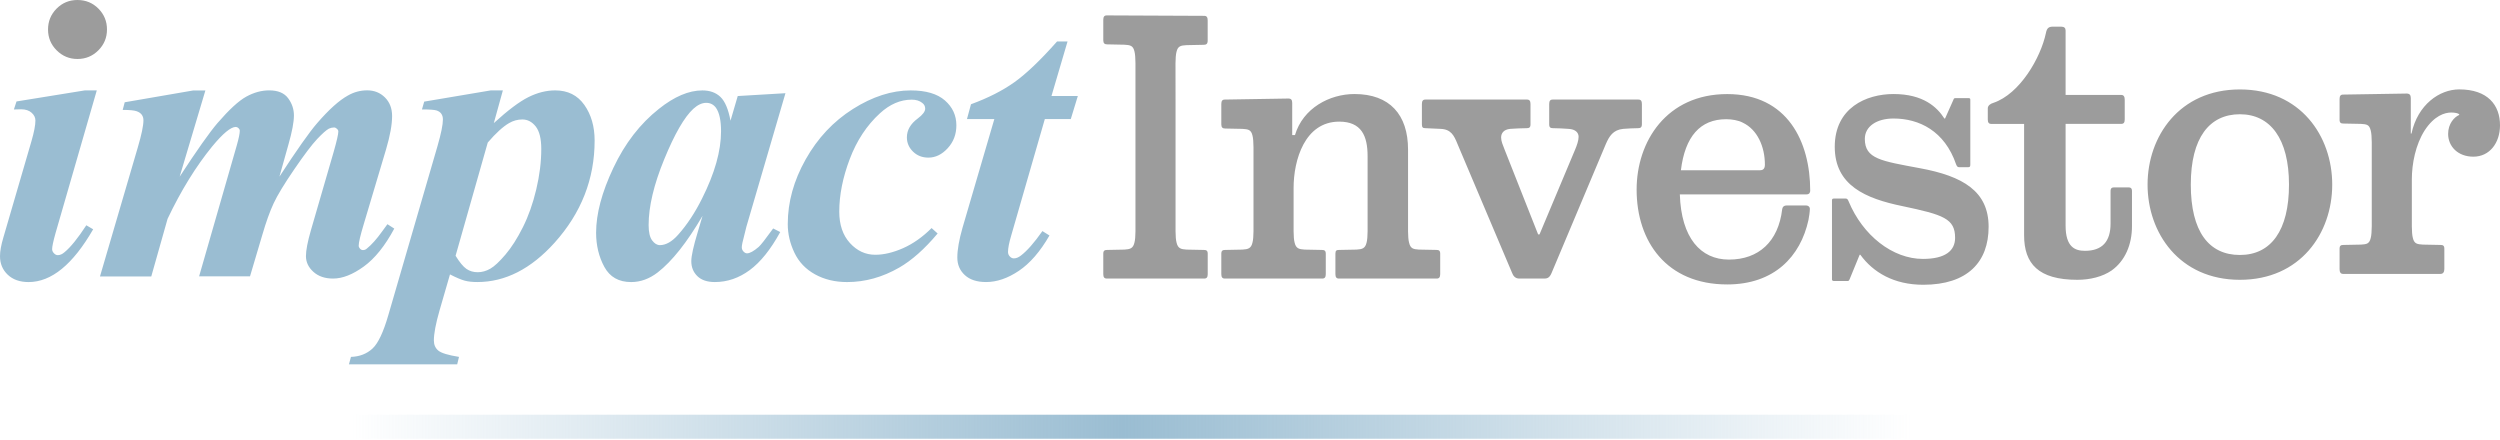
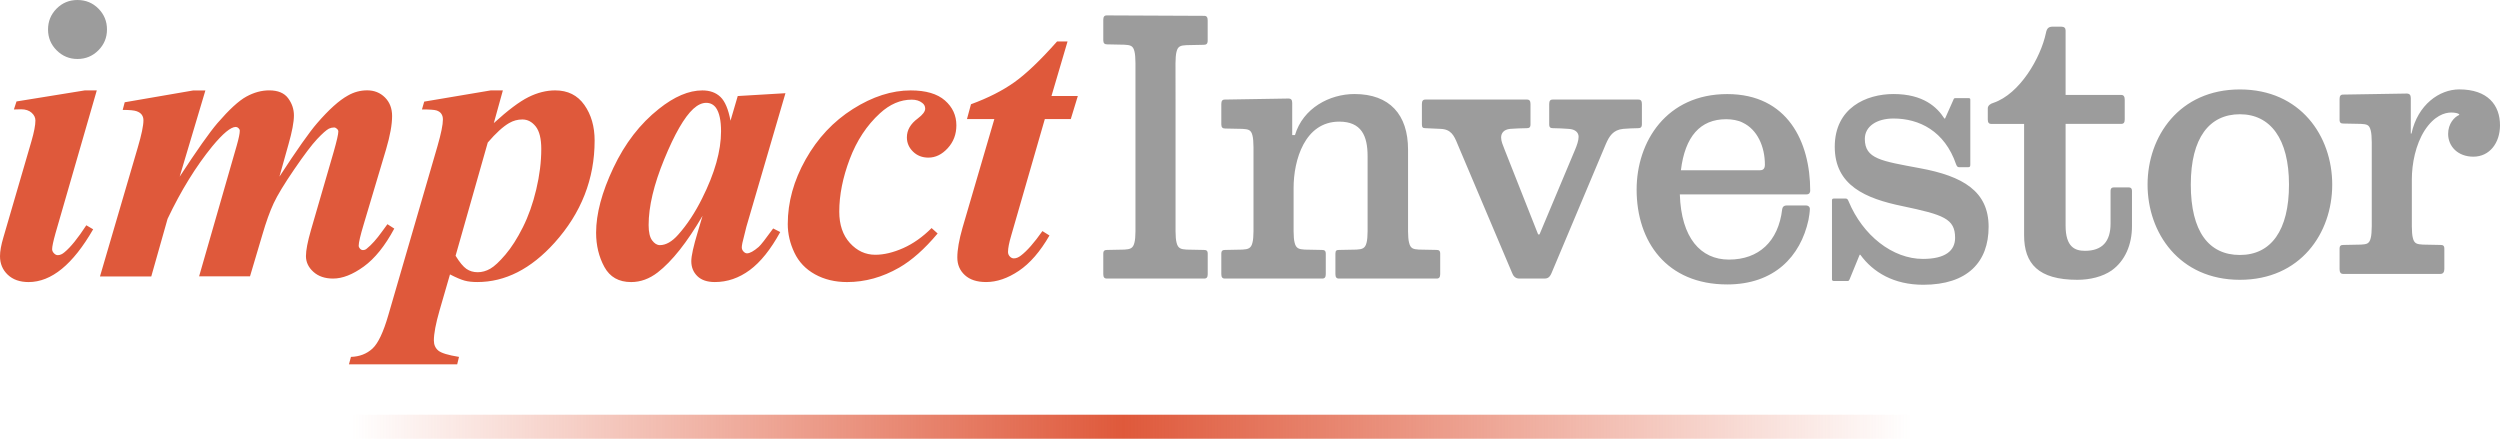
<svg xmlns="http://www.w3.org/2000/svg" width="1040" height="183" viewBox="0 0 1040 183">
  <defs>
    <linearGradient x1="0%" y1="50.42%" x2="100%" y2="50.42%" id="a">
-       <stop stop-color="#9ABDD2" stop-opacity="0" offset="0%" />
-       <stop stop-color="#9ABDD2" offset="49.524%" />
-       <stop stop-color="#9ABDD2" stop-opacity="0" offset="100%" />
+       <stop stop-color="#df593b" stop-opacity="0" offset="0%" />
+       <stop stop-color="#df593b" offset="49.524%" />
+       <stop stop-color="#df593b" stop-opacity="0" offset="100%" />
    </linearGradient>
  </defs>
  <g fill="none" fill-rule="evenodd">
    <path fill="url(#a)" fill-rule="nonzero" d="M796.377 172.52v10H144.776v-10z" />
    <path d="M787.712 39.116c12.367 0 18.127 5.449 21.147 10.187h.288l3.453-7.75c.144-.432.288-.72.721-.72h5.75c.433 0 .578.288.578.576v27.126c0 .576-.145 1.007-.722 1.007h-4.029c-.577 0-.865-.431-1.154-1.15-4.75-13.919-15.386-19.089-26.032-19.089-7.048 0-11.943 3.3-11.943 8.47 0 8.326 6.76 9.18 22.868 12.192 17.982 3.3 28.628 9.61 28.628 24.392 0 14.638-8.77 24.105-27.186 24.105-12.222 0-20.858-5.16-26.176-12.48h-.288l-4.174 10.188c-.144.287-.288.719-.721.719h-5.895c-.433 0-.721-.288-.721-.576V83.317c0-.576.288-.72.865-.72h4.895c.577 0 .866.432 1.154 1.151 5.895 14.206 18.271 23.961 30.927 23.961 9.347 0 13.376-3.443 13.376-8.757 0-8.038-4.885-9.611-21.868-13.199-15.386-3.156-28.195-8.614-28.195-24.68 0-16.21 13.088-21.957 24.454-21.957Zm-69.19.02c25.176 0 34.523 19.942 34.523 40.171 0 .71-.288 1.564-1.587 1.564h-52.65c.577 18.08 8.636 27.116 20.426 27.116 12.366 0 20.57-7.462 22.156-20.949.144-.719.433-1.573 2.01-1.573h7.914c.721 0 1.587.432 1.587 1.44 0 1.006-.289 3.155-.577 4.594-3.308 15.203-14.242 26.829-33.802 26.829-25.176 0-37.687-17.794-37.687-39.452 0-20.086 12.511-39.74 37.687-39.74Zm138.89-28.048c1.299 0 1.876.576 1.876 1.574V39.49h23.156c1.01 0 1.443.719 1.443 2.004v8.182c0 1.295-.433 1.861-1.443 1.861h-23.156v42.33c0 8.892 3.885 10.475 8.058 10.475 7.193 0 10.646-3.876 10.646-11.338V79.528c0-1.295.577-1.583 1.577-1.583h5.75c1.01 0 1.587.288 1.587 1.583V94.02c.01 7.741-2.866 14.494-8.482 18.504-3.74 2.58-8.914 3.875-14.242 3.875-16.251 0-22.156-6.743-22.156-18.503v-46.35h-13.665c-1.01 0-1.442-.575-1.442-1.86v-4.595c0-1.295 1.298-2.004 2.298-2.292 11.078-3.732 19.704-18.8 21.868-28.987.433-2.293 1.298-2.725 3.02-2.725h3.307Zm74.384 26.12c25.176 0 38.408 19.366 38.408 39.596 0 20.23-13.232 39.596-38.408 39.596-25.176 0-38.408-19.51-38.408-39.596 0-20.086 13.232-39.596 38.408-39.596Zm-368.34 1.908c14.675 0 22.292 8.605 22.292 23.098v34.004c0 1.86.144 3.731.432 4.739.577 2.436 1.722 2.724 4.03 2.868 1.442 0 6.039.143 7.337.143 1.01 0 1.577.288 1.577 1.574v8.47c-.01 1.294-.433 1.87-1.442 1.87h-40.707c-1.01 0-1.442-.576-1.442-1.861v-8.47c0-1.295.433-1.573 1.442-1.573 1.298 0 5.895-.144 7.338-.144 2.298-.144 3.596-.432 4.173-2.868.289-1.007.433-2.868.433-4.738v-31.28c0-8.46-2.587-14.35-11.8-14.35-14.386 0-18.982 16.067-18.982 27.549v18.08c0 1.861.144 3.732.432 4.74.577 2.435 1.866 2.723 4.174 2.867 1.442 0 5.895.144 7.193.144 1.01 0 1.587.288 1.587 1.573v8.47c0 1.295-.433 1.86-1.443 1.86h-40.572c-1.01 0-1.442-.575-1.442-1.86v-8.47c0-1.295.577-1.573 1.587-1.573 1.298 0 5.75-.144 7.193-.144 2.298-.144 3.596-.432 4.173-2.868.289-1.007.433-2.868.433-4.738V61.217c0-1.861-.144-3.876-.433-4.883-.577-2.436-1.865-2.58-4.173-2.724-1.443 0-5.895-.144-7.193-.144-1.01 0-1.587-.431-1.587-1.717v-8.47c0-1.295.433-1.86 1.442-1.86 1.01 0 25.32-.432 26.465-.432 1.154 0 1.587.575 1.587 1.86V56.19h1.154c3.308-11.194 14.386-17.074 24.743-17.074ZM460.407 6.408l40.544.182c1.01 0 1.442.575 1.442 1.86v8.47c0 1.295-.577 1.717-1.586 1.717-1.299 0-5.751.144-7.194.144-2.298.144-3.596.288-4.173 2.724-.289 1.008-.433 3.012-.433 4.883l.02 16.748v53.092c0 1.86.144 3.73.432 4.738.577 2.436 1.866 2.724 4.174 2.868 1.442 0 5.895.144 7.193.144 1.01 0 1.587.288 1.587 1.573v8.47c0 1.295-.433 1.86-1.443 1.86h-40.562c-1.01 0-1.443-.575-1.443-1.86v-8.47c0-1.295.577-1.573 1.587-1.573 1.298 0 5.75-.144 7.193-.144 2.299-.144 3.597-.432 4.174-2.868.288-1.007.432-2.868.432-4.738V26.206c0-1.861-.144-3.876-.432-4.883-.577-2.436-1.866-2.58-4.174-2.724-1.442 0-5.895-.144-7.193-.144-1.01 0-1.587-.432-1.587-1.717v-8.47c0-1.295.433-1.86 1.443-1.86Zm174.838 35.01c1.01 0 1.442.576 1.442 1.861v8.47c0 1.295-.577 1.573-1.577 1.573-1.298 0-5.462.144-6.905.288-2.73.288-3.74 1.86-3.74 3.587 0 1.574.72 3.156 1.442 5.017l13.953 35.299h.577l14.82-35.299c.72-1.717 1.442-3.731 1.442-5.304 0-1.717-1.298-3.156-4.174-3.3-1.442-.144-5.173-.288-6.472-.288-1.01 0-1.586-.287-1.586-1.573v-8.47c0-1.295.432-1.86 1.442-1.86h35.677c1.01 0 1.443.575 1.443 1.86v8.47c-.039 1.286-.616 1.573-1.625 1.573-1.299 0-4.751.144-6.184.288-4.173.432-5.75 3.012-7.193 6.312l-22.58 53.658c-.72 1.726-1.576 2.292-2.875 2.292h-10.645c-1.587 0-2.452-1.15-2.875-2.292l-22.724-53.658c-1.443-3.588-2.731-6.168-7.049-6.312l-6.328-.288c-1.01 0-1.442-.287-1.442-1.573v-8.47c0-1.295.433-1.86 1.442-1.86h42.294Zm387.783-4.23c11.944 0 16.973 6.6 16.973 14.926 0 7.328-4.318 13.064-11.078 13.064-6.472 0-10.501-4.307-10.501-9.467 0-4.307 2.587-7.031 4.606-7.895v-.287c-.433-.432-1.866-.72-3.308-.72-2.731 0-7.049 1.295-11.078 7.463-3.741 5.88-5.318 13.774-5.318 20.373v19.51c0 1.862.144 3.876.433 4.874.577 2.436 1.865 2.58 4.173 2.724 1.443 0 6.04.144 7.337.144 1.01 0 1.578.287 1.578 1.573v8.47c0 1.294-.577 2.004-1.578 2.004h-40.562c-1.01 0-1.442-.72-1.442-2.005v-8.47c0-1.294.577-1.572 1.587-1.572 1.298 0 5.894-.144 7.337-.144 2.298-.144 3.452-.288 4.03-2.724.288-1.008.432-3.012.432-4.873V59.145c0-1.861-.144-3.876-.433-4.883-.577-2.436-1.721-2.58-4.03-2.724-1.442 0-6.038-.144-7.336-.144-1.01 0-1.587-.287-1.587-1.573v-8.613c0-1.295.433-1.861 1.442-1.861 1.01 0 25.32-.432 26.465-.432 1.154 0 1.721.576 1.721 1.86v14.782h.289c2.586-12.047 11.655-18.369 19.848-18.369Zm-91.231 10.34c-12.656 0-20.426 9.756-20.426 29.266 0 19.51 7.482 29.275 20.426 29.275 12.943 0 20.425-10.187 20.425-29.275 0-19.079-7.77-29.265-20.425-29.265ZM718.09 49.591c-10.79 0-17.117 7.175-18.838 21.237h32.936c1.01 0 2.01-.432 2.01-2.293 0-7.606-3.164-14.637-9.203-17.505-1.866-1.007-4.606-1.439-6.905-1.439Z" fill="#9C9C9C" />
-     <path d="m209.196 37.6-3.77 13.612c5.857-5.343 10.656-8.95 14.396-10.81 3.741-1.861 7.453-2.801 11.136-2.801 5.241 0 9.29 2.014 12.136 6.053 2.847 4.038 4.27 8.978 4.27 14.82 0 15.97-5.549 30.138-16.656 42.492-9.818 10.906-20.53 16.364-32.138 16.364-2.067 0-3.827-.192-5.27-.585-1.452-.393-3.49-1.247-6.106-2.59l-4.356 15.031c-1.568 5.458-2.347 9.602-2.347 12.44 0 1.785.616 3.185 1.837 4.212 1.23 1.026 4.097 1.909 8.616 2.628l-.75 3.089H145.16l.837-3.089c3.568-.115 6.54-1.257 8.914-3.424 2.376-2.168 4.587-6.85 6.655-14.024l20.425-70.214c1.51-5.228 2.26-8.93 2.26-11.107 0-.95-.221-1.737-.673-2.38-.442-.642-1.115-1.093-2.01-1.38-.894-.279-2.904-.413-6.03-.413l.934-3.252 27.704-4.671h5.02Zm-168.935.01L23.108 96.966c-.952 3.396-1.423 5.621-1.423 6.676 0 .614.25 1.18.75 1.708.5.527 1.03.796 1.587.796.952 0 1.894-.413 2.846-1.247 2.51-2.062 5.52-5.784 9.04-11.184l2.846 1.669C30.33 110.02 21.377 117.34 11.886 117.34c-3.625 0-6.52-1.017-8.664-3.05C1.077 112.255 0 109.684 0 106.567c0-2.062.471-4.671 1.423-7.846L13.06 58.819c1.116-3.837 1.673-6.734 1.673-8.681 0-1.228-.529-2.312-1.596-3.252-1.058-.94-2.51-1.42-4.347-1.42-.836 0-1.836.03-3.01.077l1.087-3.338 28.378-4.595h5.017Zm251.916 0c3.125 0 5.635.902 7.53 2.715 1.894 1.813 3.288 5.103 4.182 9.89l3.01-10.264 19.849-1.18-16.242 55.519-1.674 6.762c-.163.835-.25 1.449-.25 1.833 0 .661.24 1.246.712 1.755.471.499.962.748 1.462.748 1.173 0 2.788-.892 4.856-2.667.837-.719 2.846-3.28 6.03-7.683l2.932 1.497c-3.962 7.242-8.193 12.508-12.684 15.826-4.49 3.31-9.328 4.97-14.52 4.97-3.184 0-5.607-.826-7.28-2.466-1.673-1.64-2.51-3.712-2.51-6.216 0-2.167.894-6.206 2.673-12.105l2.01-6.762c-6.472 11.079-12.694 18.925-18.665 23.548-3.462 2.667-7.145 4.01-11.05 4.01-5.135 0-8.847-2.1-11.135-6.302-2.29-4.202-3.434-8.95-3.434-14.235 0-7.846 2.395-16.853 7.203-27.011 4.799-10.158 11.107-18.321 18.916-24.498 6.414-5.122 12.443-7.684 18.079-7.684Zm86.673 0c6.308 0 11.049 1.391 14.232 4.173s4.77 6.235 4.77 10.35c0 3.731-1.202 6.906-3.597 9.515-2.404 2.619-5.077 3.923-8.04 3.923-2.567 0-4.702-.834-6.404-2.503-1.702-1.67-2.548-3.645-2.548-5.928 0-3.012 1.51-5.621 4.52-7.846 2.067-1.554 3.096-2.916 3.096-4.087 0-1.007-.413-1.812-1.25-2.417-1.115-.892-2.567-1.333-4.356-1.333-4.683 0-9.097 1.89-13.223 5.678-5.472 5.007-9.655 11.357-12.559 19.031-2.904 7.683-4.356 14.973-4.356 21.87 0 5.458 1.48 9.813 4.433 13.064 2.962 3.252 6.472 4.883 10.55 4.883 3.567 0 7.433-.921 11.587-2.753 4.154-1.842 8.097-4.624 11.838-8.355l2.51 2.254c-5.414 6.456-10.742 11.185-15.983 14.197-6.972 4.009-14.203 6.014-21.675 6.014-5.02 0-9.472-1.075-13.348-3.214-3.875-2.139-6.74-5.15-8.578-9.016-1.836-3.866-2.76-7.837-2.76-11.894 0-9.132 2.481-18.1 7.453-26.925 4.962-8.815 11.52-15.808 19.666-20.959 8.145-5.15 16.155-7.722 24.022-7.722Zm65.253-20.374-6.69 22.705h10.964l-2.933 9.602h-10.8l-13.972 48.42c-.895 3.013-1.337 5.286-1.337 6.85 0 .729.25 1.352.75 1.88.5.527 1.058.796 1.673.796.952 0 1.924-.384 2.933-1.17 2.568-1.948 5.549-5.343 8.953-10.187l2.933 1.832c-3.846 6.676-8.087 11.577-12.722 14.695-4.635 3.117-9.184 4.671-13.646 4.671-3.799 0-6.741-.959-8.828-2.877-2.096-1.919-3.135-4.355-3.135-7.31 0-3.223.721-7.376 2.173-12.44l13.223-45.16h-11.386l1.673-6.177c7.145-2.619 13.165-5.679 18.08-9.18 4.913-3.501 10.827-9.15 17.742-16.95h4.352ZM152.738 37.582c2.962 0 5.424.988 7.405 2.964 1.98 1.976 2.971 4.546 2.971 7.721 0 3.569-.836 8.182-2.51 13.86l-9.29 31.146c-1.394 4.624-2.096 7.597-2.096 8.93 0 .442.183.864.539 1.247.365.394.77.586 1.212.586.615 0 1.144-.192 1.586-.586 2.01-1.611 4.126-3.98 6.357-7.098.5-.671 1.26-1.697 2.26-3.088l2.846 1.832c-3.846 7.175-8.078 12.44-12.684 15.779-4.606 3.338-8.857 5.007-12.76 5.007-3.405 0-6.136-.93-8.204-2.801-2.067-1.861-3.096-4.048-3.096-6.551 0-2.389.692-6.005 2.096-10.85l9.453-32.555c1.28-4.508 1.923-7.318 1.923-8.431 0-.393-.192-.767-.586-1.122-.394-.365-.78-.547-1.173-.547a5.12 5.12 0 0 0-2.174.499c-1.058.556-2.692 2.004-4.895 4.335-2.202 2.34-5.365 6.523-9.5 12.566-4.136 6.043-6.992 10.753-8.578 14.148-1.587 3.396-3.164 7.789-4.732 13.19l-5.106 17.198H82.826l15.675-54.483c.837-2.954 1.25-4.978 1.25-6.091 0-.393-.182-.748-.538-1.084-.365-.336-.74-.499-1.135-.499-2.067 0-5.327 2.705-9.79 8.096-6.808 8.345-13 18.398-18.578 30.138L62.93 115H41.591l15.733-53.677c1.558-5.285 2.346-9.045 2.346-11.27 0-.893-.221-1.66-.673-2.293-.452-.643-1.173-1.142-2.173-1.496-1.01-.365-2.933-.547-5.78-.547l.837-3.175 28.541-4.92 5.023-.002-10.706 35.875c7.193-11.02 12.444-18.455 15.733-22.292 4.856-5.62 8.856-9.294 12.01-11.02 3.155-1.727 6.319-2.59 9.502-2.59 3.625 0 6.25 1.083 7.866 3.251 1.615 2.168 2.423 4.566 2.423 7.175 0 2.724-.75 6.734-2.26 12.019l-3.77 13.438c7.251-11.127 12.473-18.532 15.656-22.205 4.905-5.679 9.174-9.516 12.81-11.52 2.51-1.449 5.192-2.168 8.03-2.168Zm64.565 12.115c-1.952 0-3.799.498-5.52 1.505-2.51 1.449-5.472 4.144-8.876 8.096l-13.386 47.097c1.673 2.724 3.183 4.547 4.52 5.468 1.336.92 2.904 1.381 4.683 1.381 1.789 0 3.53-.49 5.231-1.458 1.702-.969 3.808-2.935 6.318-5.89 2.51-2.944 4.924-6.733 7.242-11.357 2.317-4.623 4.173-9.86 5.567-15.74 1.395-5.87 2.087-11.482 2.087-16.825 0-4.287-.77-7.395-2.298-9.352-1.539-1.947-3.395-2.925-5.568-2.925Zm76.46-6.916c-1.73 0-3.52.834-5.356 2.503-3.74 3.453-7.77 10.446-12.097 20.997-4.328 10.551-6.482 19.664-6.482 27.338 0 2.954.49 5.083 1.462 6.388.971 1.304 2.048 1.966 3.221 1.966 2.51 0 5.049-1.448 7.616-4.345 3.684-4.115 7.001-9.16 9.963-15.107 5.25-10.465 7.866-19.76 7.866-27.885 0-4.508-.702-7.76-2.096-9.764-1-1.391-2.375-2.091-4.097-2.091Z" fill="#9ABDD2" fill-rule="nonzero" />
+     <path d="m209.196 37.6-3.77 13.612c5.857-5.343 10.656-8.95 14.396-10.81 3.741-1.861 7.453-2.801 11.136-2.801 5.241 0 9.29 2.014 12.136 6.053 2.847 4.038 4.27 8.978 4.27 14.82 0 15.97-5.549 30.138-16.656 42.492-9.818 10.906-20.53 16.364-32.138 16.364-2.067 0-3.827-.192-5.27-.585-1.452-.393-3.49-1.247-6.106-2.59l-4.356 15.031c-1.568 5.458-2.347 9.602-2.347 12.44 0 1.785.616 3.185 1.837 4.212 1.23 1.026 4.097 1.909 8.616 2.628l-.75 3.089H145.16l.837-3.089c3.568-.115 6.54-1.257 8.914-3.424 2.376-2.168 4.587-6.85 6.655-14.024l20.425-70.214c1.51-5.228 2.26-8.93 2.26-11.107 0-.95-.221-1.737-.673-2.38-.442-.642-1.115-1.093-2.01-1.38-.894-.279-2.904-.413-6.03-.413l.934-3.252 27.704-4.671h5.02Zm-168.935.01L23.108 96.966c-.952 3.396-1.423 5.621-1.423 6.676 0 .614.25 1.18.75 1.708.5.527 1.03.796 1.587.796.952 0 1.894-.413 2.846-1.247 2.51-2.062 5.52-5.784 9.04-11.184l2.846 1.669C30.33 110.02 21.377 117.34 11.886 117.34c-3.625 0-6.52-1.017-8.664-3.05C1.077 112.255 0 109.684 0 106.567c0-2.062.471-4.671 1.423-7.846L13.06 58.819c1.116-3.837 1.673-6.734 1.673-8.681 0-1.228-.529-2.312-1.596-3.252-1.058-.94-2.51-1.42-4.347-1.42-.836 0-1.836.03-3.01.077l1.087-3.338 28.378-4.595h5.017Zm251.916 0c3.125 0 5.635.902 7.53 2.715 1.894 1.813 3.288 5.103 4.182 9.89l3.01-10.264 19.849-1.18-16.242 55.519-1.674 6.762c-.163.835-.25 1.449-.25 1.833 0 .661.24 1.246.712 1.755.471.499.962.748 1.462.748 1.173 0 2.788-.892 4.856-2.667.837-.719 2.846-3.28 6.03-7.683l2.932 1.497c-3.962 7.242-8.193 12.508-12.684 15.826-4.49 3.31-9.328 4.97-14.52 4.97-3.184 0-5.607-.826-7.28-2.466-1.673-1.64-2.51-3.712-2.51-6.216 0-2.167.894-6.206 2.673-12.105l2.01-6.762c-6.472 11.079-12.694 18.925-18.665 23.548-3.462 2.667-7.145 4.01-11.05 4.01-5.135 0-8.847-2.1-11.135-6.302-2.29-4.202-3.434-8.95-3.434-14.235 0-7.846 2.395-16.853 7.203-27.011 4.799-10.158 11.107-18.321 18.916-24.498 6.414-5.122 12.443-7.684 18.079-7.684Zm86.673 0c6.308 0 11.049 1.391 14.232 4.173s4.77 6.235 4.77 10.35c0 3.731-1.202 6.906-3.597 9.515-2.404 2.619-5.077 3.923-8.04 3.923-2.567 0-4.702-.834-6.404-2.503-1.702-1.67-2.548-3.645-2.548-5.928 0-3.012 1.51-5.621 4.52-7.846 2.067-1.554 3.096-2.916 3.096-4.087 0-1.007-.413-1.812-1.25-2.417-1.115-.892-2.567-1.333-4.356-1.333-4.683 0-9.097 1.89-13.223 5.678-5.472 5.007-9.655 11.357-12.559 19.031-2.904 7.683-4.356 14.973-4.356 21.87 0 5.458 1.48 9.813 4.433 13.064 2.962 3.252 6.472 4.883 10.55 4.883 3.567 0 7.433-.921 11.587-2.753 4.154-1.842 8.097-4.624 11.838-8.355l2.51 2.254c-5.414 6.456-10.742 11.185-15.983 14.197-6.972 4.009-14.203 6.014-21.675 6.014-5.02 0-9.472-1.075-13.348-3.214-3.875-2.139-6.74-5.15-8.578-9.016-1.836-3.866-2.76-7.837-2.76-11.894 0-9.132 2.481-18.1 7.453-26.925 4.962-8.815 11.52-15.808 19.666-20.959 8.145-5.15 16.155-7.722 24.022-7.722Zm65.253-20.374-6.69 22.705h10.964l-2.933 9.602h-10.8l-13.972 48.42c-.895 3.013-1.337 5.286-1.337 6.85 0 .729.25 1.352.75 1.88.5.527 1.058.796 1.673.796.952 0 1.924-.384 2.933-1.17 2.568-1.948 5.549-5.343 8.953-10.187l2.933 1.832c-3.846 6.676-8.087 11.577-12.722 14.695-4.635 3.117-9.184 4.671-13.646 4.671-3.799 0-6.741-.959-8.828-2.877-2.096-1.919-3.135-4.355-3.135-7.31 0-3.223.721-7.376 2.173-12.44l13.223-45.16h-11.386l1.673-6.177c7.145-2.619 13.165-5.679 18.08-9.18 4.913-3.501 10.827-9.15 17.742-16.95h4.352ZM152.738 37.582c2.962 0 5.424.988 7.405 2.964 1.98 1.976 2.971 4.546 2.971 7.721 0 3.569-.836 8.182-2.51 13.86l-9.29 31.146c-1.394 4.624-2.096 7.597-2.096 8.93 0 .442.183.864.539 1.247.365.394.77.586 1.212.586.615 0 1.144-.192 1.586-.586 2.01-1.611 4.126-3.98 6.357-7.098.5-.671 1.26-1.697 2.26-3.088l2.846 1.832c-3.846 7.175-8.078 12.44-12.684 15.779-4.606 3.338-8.857 5.007-12.76 5.007-3.405 0-6.136-.93-8.204-2.801-2.067-1.861-3.096-4.048-3.096-6.551 0-2.389.692-6.005 2.096-10.85l9.453-32.555c1.28-4.508 1.923-7.318 1.923-8.431 0-.393-.192-.767-.586-1.122-.394-.365-.78-.547-1.173-.547a5.12 5.12 0 0 0-2.174.499c-1.058.556-2.692 2.004-4.895 4.335-2.202 2.34-5.365 6.523-9.5 12.566-4.136 6.043-6.992 10.753-8.578 14.148-1.587 3.396-3.164 7.789-4.732 13.19l-5.106 17.198H82.826l15.675-54.483c.837-2.954 1.25-4.978 1.25-6.091 0-.393-.182-.748-.538-1.084-.365-.336-.74-.499-1.135-.499-2.067 0-5.327 2.705-9.79 8.096-6.808 8.345-13 18.398-18.578 30.138L62.93 115H41.591l15.733-53.677c1.558-5.285 2.346-9.045 2.346-11.27 0-.893-.221-1.66-.673-2.293-.452-.643-1.173-1.142-2.173-1.496-1.01-.365-2.933-.547-5.78-.547l.837-3.175 28.541-4.92 5.023-.002-10.706 35.875c7.193-11.02 12.444-18.455 15.733-22.292 4.856-5.62 8.856-9.294 12.01-11.02 3.155-1.727 6.319-2.59 9.502-2.59 3.625 0 6.25 1.083 7.866 3.251 1.615 2.168 2.423 4.566 2.423 7.175 0 2.724-.75 6.734-2.26 12.019l-3.77 13.438c7.251-11.127 12.473-18.532 15.656-22.205 4.905-5.679 9.174-9.516 12.81-11.52 2.51-1.449 5.192-2.168 8.03-2.168Zm64.565 12.115c-1.952 0-3.799.498-5.52 1.505-2.51 1.449-5.472 4.144-8.876 8.096l-13.386 47.097c1.673 2.724 3.183 4.547 4.52 5.468 1.336.92 2.904 1.381 4.683 1.381 1.789 0 3.53-.49 5.231-1.458 1.702-.969 3.808-2.935 6.318-5.89 2.51-2.944 4.924-6.733 7.242-11.357 2.317-4.623 4.173-9.86 5.567-15.74 1.395-5.87 2.087-11.482 2.087-16.825 0-4.287-.77-7.395-2.298-9.352-1.539-1.947-3.395-2.925-5.568-2.925Zm76.46-6.916c-1.73 0-3.52.834-5.356 2.503-3.74 3.453-7.77 10.446-12.097 20.997-4.328 10.551-6.482 19.664-6.482 27.338 0 2.954.49 5.083 1.462 6.388.971 1.304 2.048 1.966 3.221 1.966 2.51 0 5.049-1.448 7.616-4.345 3.684-4.115 7.001-9.16 9.963-15.107 5.25-10.465 7.866-19.76 7.866-27.885 0-4.508-.702-7.76-2.096-9.764-1-1.391-2.375-2.091-4.097-2.091Z" fill="#df593b" fill-rule="nonzero" />
    <path d="M32.205 0c3.462 0 6.376 1.199 8.742 3.587 2.375 2.398 3.558 5.286 3.558 8.681 0 3.396-1.202 6.293-3.597 8.681-2.394 2.398-5.298 3.588-8.703 3.588-3.346 0-6.221-1.2-8.625-3.588-2.405-2.388-3.597-5.285-3.597-8.68 0-3.396 1.183-6.293 3.558-8.682C25.916 1.2 28.801 0 32.205 0Z" fill="#9C9C9C" />
  </g>
</svg>
